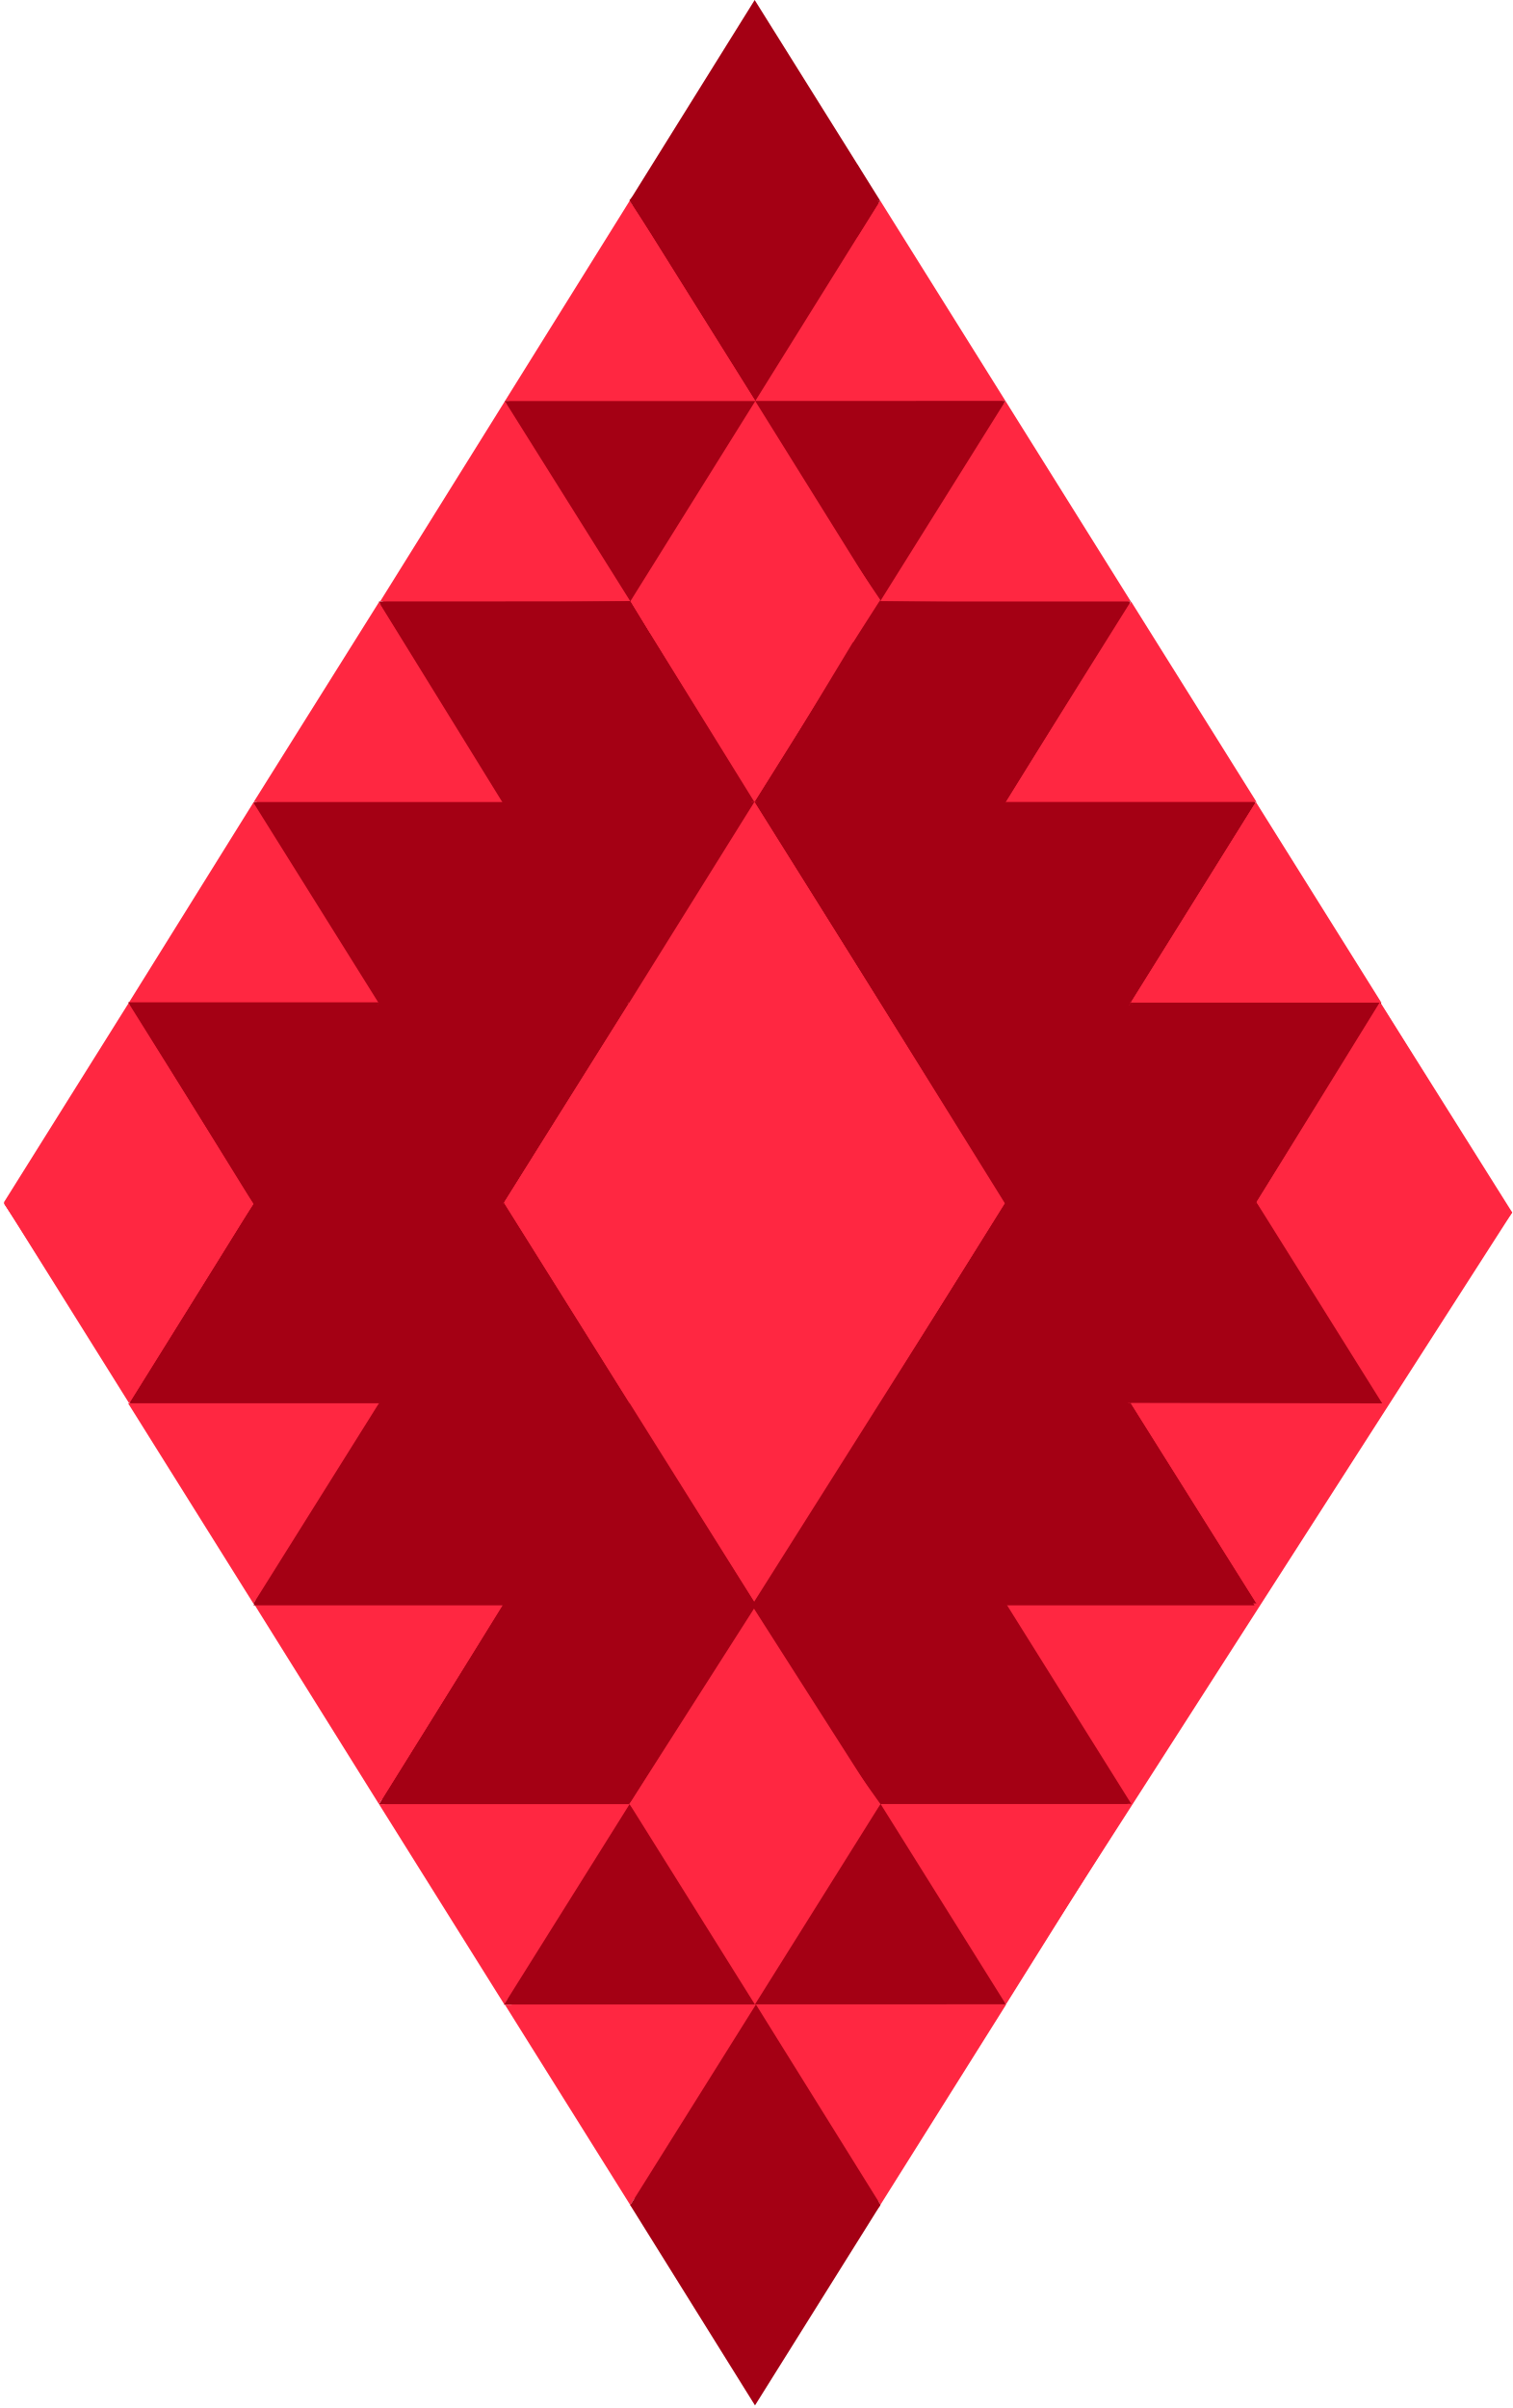
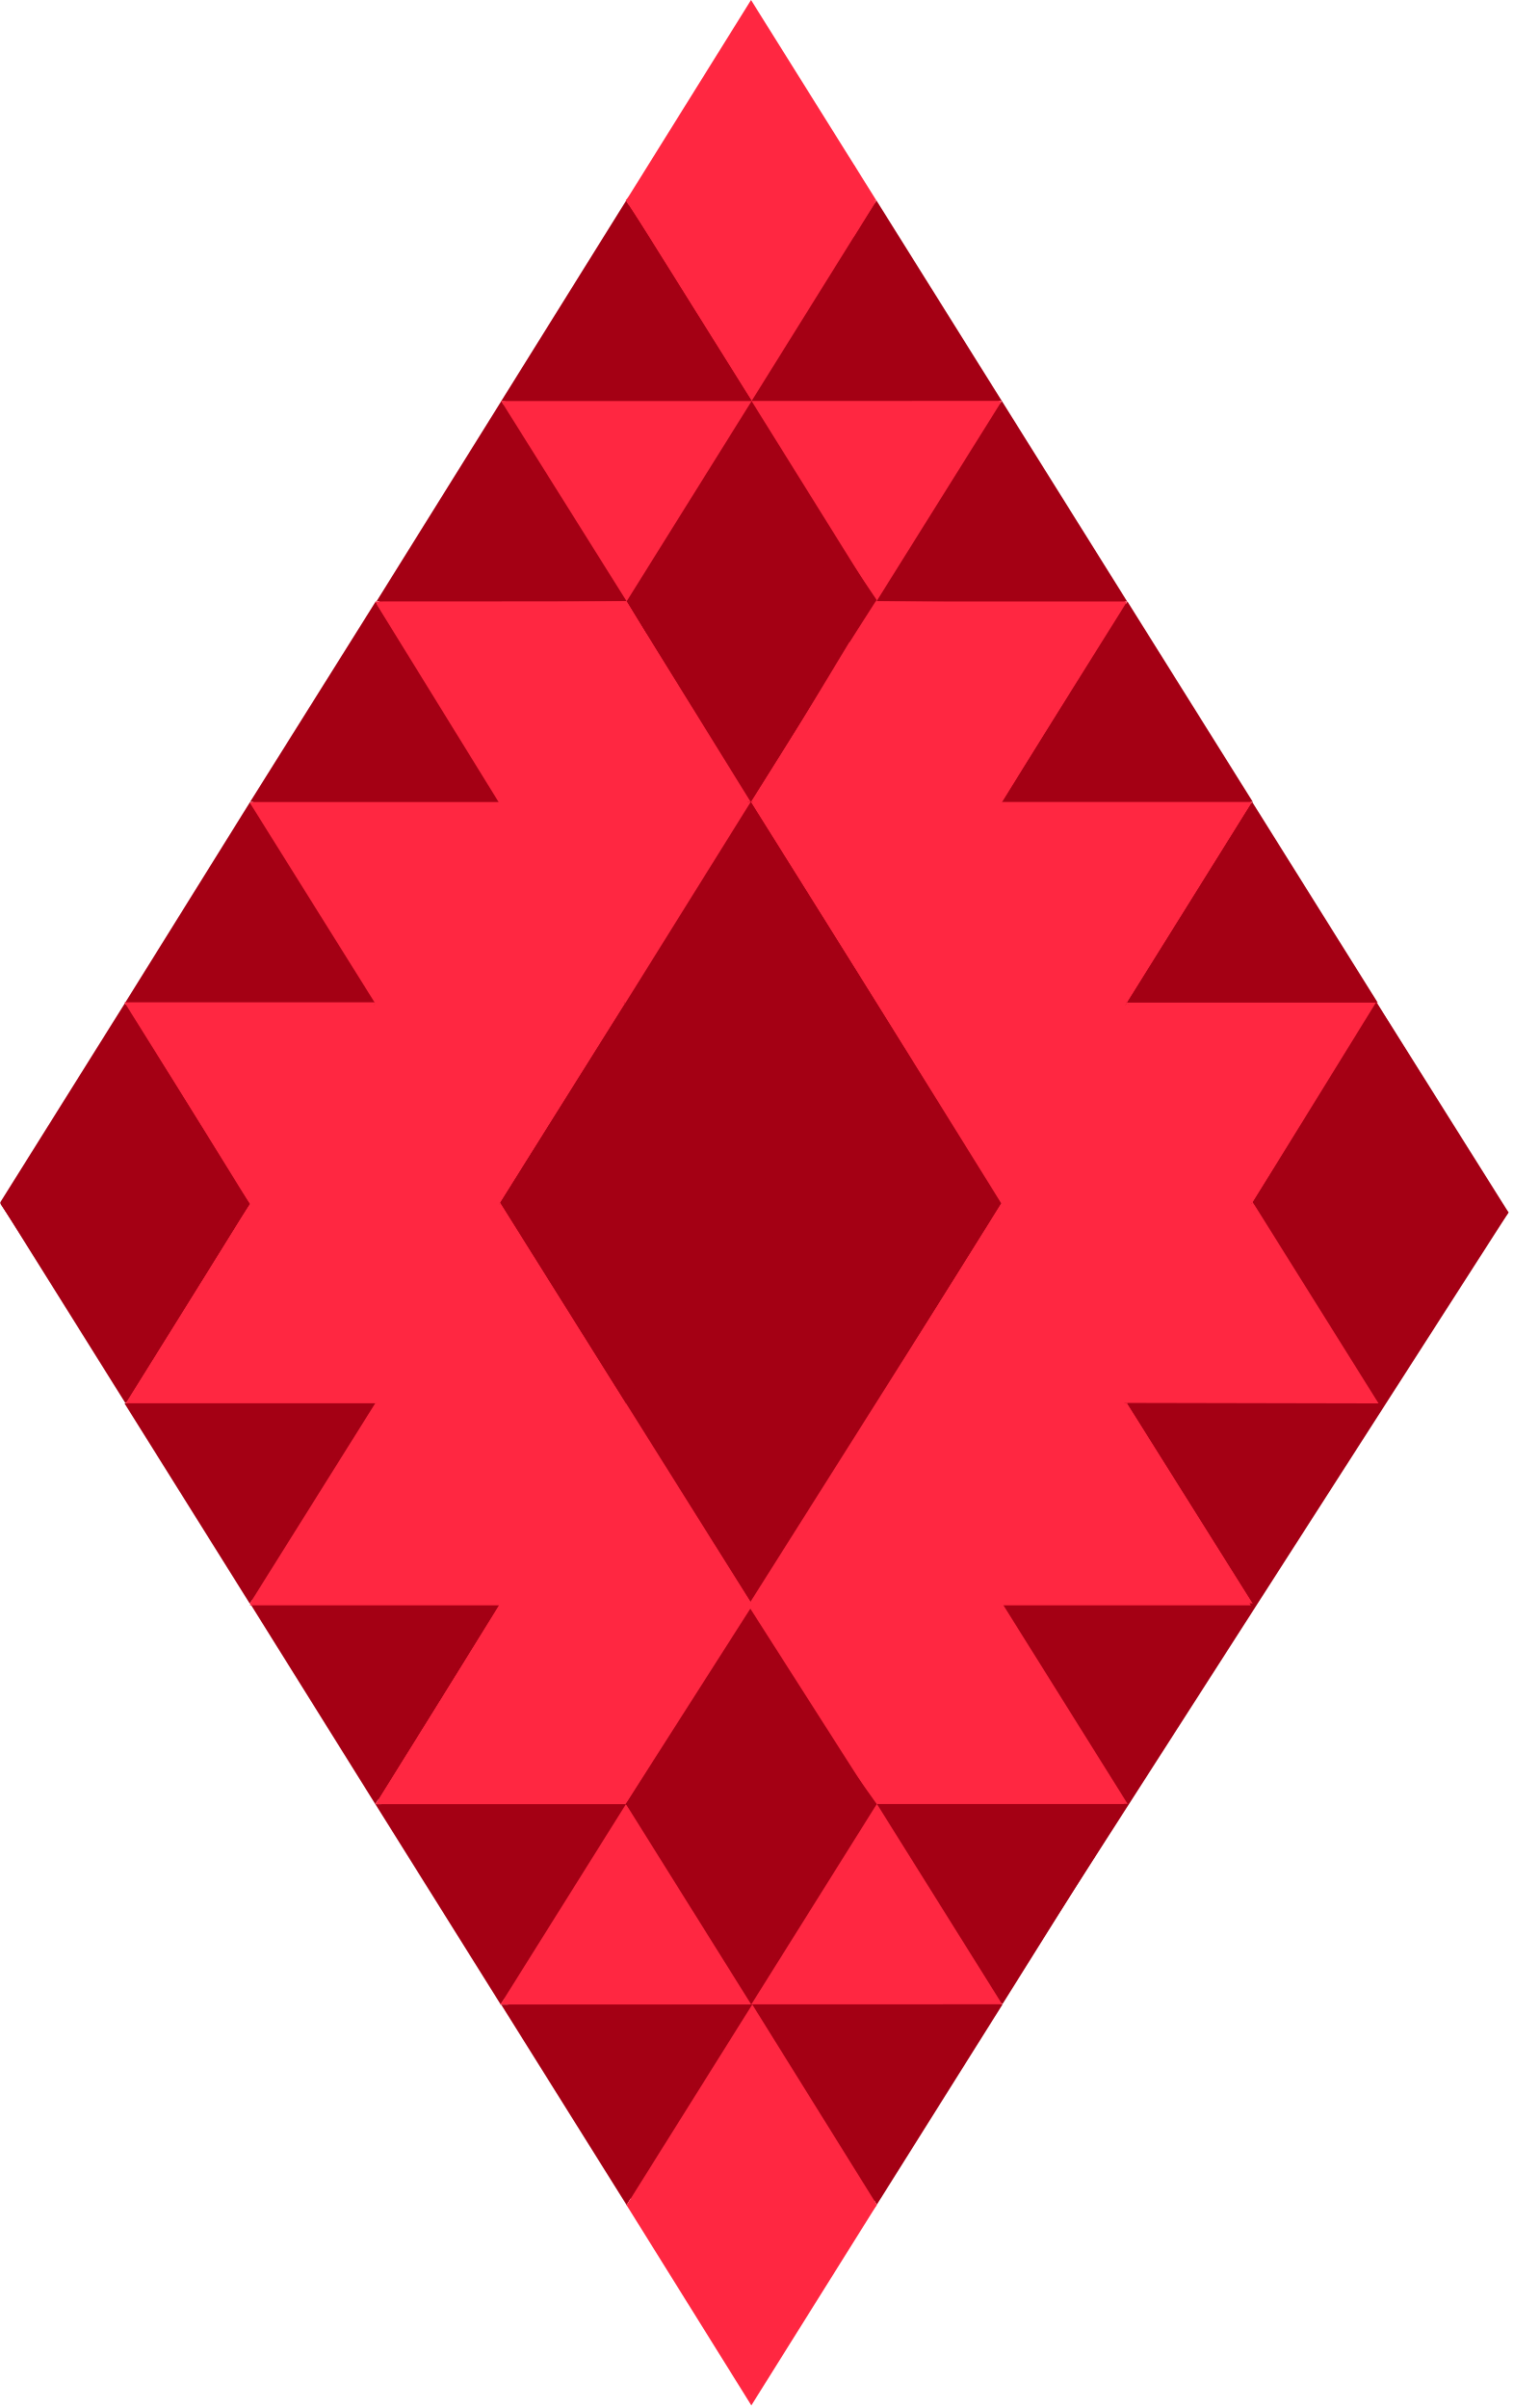
<svg xmlns="http://www.w3.org/2000/svg" width="179" height="285" viewBox="0 0 179 285" fill="none">
-   <path d="M89.5 1L0.5 142.4L89.5 283L179 143.5L89.5 1Z" fill="#FF2741" />
-   <path d="M74.621 71.177L59.782 47.452L45 71.177H74.621Z" fill="#FF2741" />
-   <path d="M104.169 71.191L89.403 47.457L74.594 71.182L104.169 71.191Z" fill="#FF2741" />
-   <path d="M104.169 23.725L89.332 0L74.551 23.725H104.169Z" fill="#A40014" />
-   <path d="M133.86 71.193L119.016 47.448L104.168 71.193H133.86Z" fill="#FF2741" />
-   <path d="M119.017 47.452L104.18 23.727L89.398 47.452H119.017Z" fill="#FF2741" />
-   <path d="M89.419 47.441L74.612 71.169L59.738 47.441H89.419Z" fill="#A40014" />
-   <path d="M119.02 47.448L104.172 71.191L89.391 47.455L119.02 47.448Z" fill="#A40014" />
-   <path d="M119.012 94.928L104.168 71.19L89.293 94.92L119.012 94.928Z" fill="#A40014" />
-   <path d="M59.75 94.915L44.906 71.19L30.031 94.92L59.75 94.915Z" fill="#FF2741" />
-   <path d="M89.41 94.916L74.618 71.17L59.691 94.92L89.41 94.916Z" fill="#A40014" />
-   <path d="M148.732 94.915L133.888 71.19L119 94.92L148.732 94.915Z" fill="#FF2741" />
-   <path d="M118.984 94.921L104.158 118.655L89.301 94.921H118.984Z" fill="#A40014" />
-   <path d="M133.851 71.19L119.002 94.915L104.168 71.19H133.851Z" fill="#A40014" />
-   <path d="M104.186 23.727L89.406 47.452L74.562 23.727H104.186Z" fill="#A40014" />
-   <path d="M104.168 71.192L89.298 94.921L74.609 71.18L104.168 71.192Z" fill="#FF2741" />
-   <path d="M104.187 118.662L89.302 94.919L74.441 118.753L104.187 118.662Z" fill="#FF2741" />
-   <path d="M104.16 118.654L89.363 142.219L74.441 118.752L104.16 118.654Z" fill="#FF2741" />
-   <path d="M104.289 166.1L89.358 142.22L74.508 166.036L104.289 166.1Z" fill="#FF2741" />
-   <path d="M104.218 166.027L89.394 189.779L74.508 166.036L104.218 166.027Z" fill="#FF2741" />
-   <path d="M163.521 118.642L148.684 142.367L133.84 118.642H163.521Z" fill="#A40014" />
-   <path d="M74.438 118.752L59.697 94.916L44.906 118.648L74.438 118.752Z" fill="#A40014" />
-   <path d="M74.442 118.752L59.65 142.335L44.875 118.612L74.442 118.752Z" fill="#A40014" />
-   <path d="M89.298 94.911L74.439 118.752L59.617 94.921L89.298 94.911Z" fill="#A40014" />
-   <path d="M59.743 94.921L44.92 118.655L30.062 94.921H59.743Z" fill="#A40014" />
-   <path d="M44.944 118.662L30.034 94.919L15.199 118.753L44.944 118.662Z" fill="#FF2741" />
-   <path d="M89.4 142.227L74.448 118.739L59.648 142.336L89.4 142.227Z" fill="#FF2741" />
-   <path d="M30.046 142.411L15.213 118.739L0.441 142.336L30.046 142.411Z" fill="#FF2741" />
-   <path d="M44.927 118.627L30.008 142.356L15.164 118.631L44.927 118.627Z" fill="#A40014" />
-   <path d="M44.847 166.087L30.008 189.812L15.164 166.087H44.847Z" fill="#FF2741" />
-   <path d="M59.666 142.337L44.889 118.63L30.012 142.337H59.666Z" fill="#A40014" />
-   <path d="M148.661 94.916L133.873 118.641L118.98 94.916H148.661Z" fill="#A40014" />
-   <path d="M133.881 118.645L118.984 94.889L104.16 118.64L133.881 118.645Z" fill="#A40014" />
-   <path d="M163.5 118.646L148.661 94.921L133.859 118.642L163.5 118.646Z" fill="#FF2741" />
-   <path d="M133.877 118.642L119.004 142.367L104.16 118.642H133.877Z" fill="#A40014" />
-   <path d="M178.122 142.339L163.527 166.091L148.684 142.277L178.122 142.339Z" fill="#FF2741" />
-   <path d="M118.975 142.322L104.154 118.617L89.352 142.229L118.975 142.322Z" fill="#FF2741" />
-   <path d="M178.081 142.332L163.33 118.616L148.73 142.278L178.081 142.332Z" fill="#FF2741" />
-   <path d="M74.528 166.086L59.649 142.33L44.848 166.086H74.528Z" fill="#A40014" />
-   <path d="M44.974 166.086L30.095 142.33L15.293 166.086H44.974Z" fill="#A40014" />
-   <path d="M74.531 166.087L59.691 189.81L44.848 166.085L74.531 166.087Z" fill="#A40014" />
-   <path d="M59.688 189.812L44.851 166.087L29.98 189.828L59.688 189.812Z" fill="#A40014" />
-   <path d="M89.394 189.778L74.511 166.04L59.66 189.803L89.394 189.778Z" fill="#A40014" />
-   <path d="M89.394 189.776L74.477 213.533L59.578 189.752L89.394 189.776Z" fill="#A40014" />
-   <path d="M104.231 213.502L89.394 189.777L74.477 213.534L104.231 213.502Z" fill="#FF2741" />
-   <path d="M133.894 166.03L119.055 189.755L104.211 166.03H133.894Z" fill="#A40014" />
-   <path d="M119.078 189.778L104.232 213.501L89.391 189.778H119.078Z" fill="#A40014" />
-   <path d="M148.761 189.778L133.913 213.501L119.078 189.778H148.761Z" fill="#FF2741" />
-   <path d="M119.077 189.777L104.209 166.027L89.391 189.787L119.077 189.777Z" fill="#A40014" />
-   <path d="M148.741 189.761L133.838 166.036L119.031 189.777L148.741 189.761Z" fill="#A40014" />
-   <path d="M163.542 166.036L148.705 189.761L133.82 166.036H163.542Z" fill="#FF2741" />
-   <path d="M133.915 213.506L119.075 189.778L104.125 213.506H133.915Z" fill="#A40014" />
-   <path d="M104.231 213.501L89.367 237.255L74.523 213.528L104.231 213.501Z" fill="#FF2741" />
-   <path d="M104.232 260.939L89.369 284.693L74.57 260.939H104.232Z" fill="#A40014" />
-   <path d="M74.544 213.53L59.707 237.255L44.863 213.53H74.544Z" fill="#FF2741" />
-   <path d="M89.366 237.256L74.529 213.528L59.656 237.271L89.366 237.256Z" fill="#A40014" />
-   <path d="M133.915 213.508L119.078 237.233L104.234 213.508H133.915Z" fill="#FF2741" />
-   <path d="M119.067 237.226L104.23 213.501L89.359 237.244L119.067 237.226Z" fill="#A40014" />
-   <path d="M148.71 142.35L133.87 118.625L119 142.366L148.71 142.35Z" fill="#A40014" />
-   <path d="M89.365 142.22L74.508 166.04L59.648 142.335L89.365 142.22Z" fill="#FF2741" />
-   <path d="M163.614 166.1L148.684 142.22L133.82 166.036L163.614 166.1Z" fill="#A40014" />
-   <path d="M133.9 166.03L119.02 142.273L104.219 166.027L133.9 166.03Z" fill="#A40014" />
-   <path d="M148.685 142.22L133.828 166.04L118.969 142.335L148.685 142.22Z" fill="#A40014" />
-   <path d="M118.985 142.322L104.203 166L89.359 142.22L118.985 142.322Z" fill="#FF2741" />
-   <path d="M59.655 142.34L44.847 166.087L29.992 142.34H59.655Z" fill="#A40014" />
-   <path d="M30.046 142.411L15.288 166.087L0.434 142.331L30.046 142.411Z" fill="#FF2741" />
-   <path d="M74.482 213.533L59.645 189.808L44.863 213.533H74.482Z" fill="#A40014" />
-   <path d="M119.113 237.225L104.223 260.939L89.43 237.225H119.113Z" fill="#FF2741" />
-   <path d="M89.442 237.258L74.606 260.983L59.762 237.258H89.442Z" fill="#FF2741" />
-   <path d="M104.226 260.939L89.48 237.243L74.609 260.984L104.226 260.939Z" fill="#A40014" />
-   <path d="M59.654 189.805L44.857 213.53L30.051 189.805H59.654Z" fill="#FF2741" />
-   <path d="M74.611 71.17L59.699 94.911L44.855 71.186L74.611 71.17Z" fill="#A40014" />
-   <path d="M89.398 47.452L74.559 23.727L59.777 47.452H89.398Z" fill="#FF2741" />
-   <path d="M89 95L74.6 71.149L45 71.5L59.5 95H30L45 119H15.5L30 142.5L15.5 166H45L30 190H59.5L45 213.5H74.5L89.5 190L59.5 142.5L89 95Z" fill="#A40014" />
-   <path d="M89.5 95L103.9 71.149L133.5 71.5L119 95H148.5L133.5 119H163L148.5 142.5L163 166H133.5L148.5 190H119L133.5 213.5H104L89 190L119 142.5L89.5 95Z" fill="#A40014" />
-   <path d="M3 139.5L0.5 142.5L2.5 145.5H28L30 142.5L28 139.5H3Z" fill="#FF2741" />
-   <path d="M151.499 141L148.75 142.3L151.999 147H176.499L178.999 143.5L176.499 141H151.499Z" fill="#FF2741" />
-   <path d="M77.5 20.5L74.5 23.7L77 27.5L101.5 28L104 24L101.5 19.5L77.5 20.5Z" fill="#A40014" />
-   <path d="M77.499 68L74.699 71.2L76.999 75L100.999 76L104.199 71L101.499 67L77.499 68Z" fill="#FF2741" />
-   <path d="M77.752 210L74.5 213.5L77.261 217L100.854 218L104.2 213.5L101 209L77.752 210Z" fill="#FF2741" />
-   <path d="M77.501 258L74.652 261L77.501 264.5H101.501L104.201 261L101.501 257L77.501 258Z" fill="#A40014" />
+   <path d="M89.066 1L0.066 142.4L89.066 283L178.566 143.5L89.066 1Z" fill="#A40014" />
+   <path d="M74.187 71.177L59.348 47.452L44.566 71.177H74.187Z" fill="#A40014" />
+   <path d="M103.736 71.191L88.97 47.457L74.16 71.182L103.736 71.191Z" fill="#A40014" />
+   <path d="M103.736 23.725L88.899 0L74.117 23.725H103.736Z" fill="#FF2741" />
+   <path d="M133.426 71.193L118.583 47.448L103.734 71.193H133.426Z" fill="#A40014" />
+   <path d="M118.583 47.452L103.746 23.727L88.965 47.452H118.583Z" fill="#A40014" />
+   <path d="M88.986 47.441L74.178 71.169L59.305 47.441H88.986Z" fill="#FF2741" />
+   <path d="M118.587 47.448L103.739 71.191L88.957 47.455L118.587 47.448Z" fill="#FF2741" />
+   <path d="M118.578 94.928L103.734 71.19L88.859 94.92L118.578 94.928Z" fill="#FF2741" />
+   <path d="M59.316 94.915L44.472 71.19L29.598 94.92L59.316 94.915Z" fill="#A40014" />
+   <path d="M88.976 94.916L74.185 71.17L59.258 94.92L88.976 94.916Z" fill="#FF2741" />
+   <path d="M148.298 94.915L133.454 71.19L118.566 94.92L148.298 94.915Z" fill="#A40014" />
+   <path d="M118.55 94.921L103.724 118.655L88.867 94.921H118.55Z" fill="#FF2741" />
+   <path d="M133.417 71.19L118.568 94.915L103.734 71.19H133.417Z" fill="#FF2741" />
+   <path d="M103.752 23.727L88.973 47.452L74.129 23.727H103.752Z" fill="#FF2741" />
+   <path d="M103.735 71.192L88.864 94.921L74.176 71.18L103.735 71.192Z" fill="#A40014" />
+   <path d="M103.753 118.662L88.868 94.919L74.008 118.753L103.753 118.662Z" fill="#A40014" />
+   <path d="M103.726 118.654L88.929 142.219L74.008 118.752L103.726 118.654Z" fill="#A40014" />
+   <path d="M103.855 166.1L88.925 142.22L74.074 166.036L103.855 166.1Z" fill="#A40014" />
+   <path d="M103.784 166.027L88.96 189.779L74.074 166.036L103.784 166.027Z" fill="#A40014" />
+   <path d="M163.087 118.642L148.25 142.367L133.406 118.642H163.087Z" fill="#FF2741" />
+   <path d="M74.005 118.752L59.263 94.916L44.473 118.648L74.005 118.752Z" fill="#FF2741" />
+   <path d="M74.009 118.752L59.216 142.335L44.441 118.612L74.009 118.752Z" fill="#FF2741" />
+   <path d="M88.864 94.911L74.005 118.752L59.184 94.921L88.864 94.911Z" fill="#FF2741" />
+   <path d="M59.31 94.921L44.486 118.655L29.629 94.921H59.31Z" fill="#FF2741" />
+   <path d="M44.511 118.662L29.601 94.919L14.766 118.753L44.511 118.662Z" fill="#A40014" />
+   <path d="M88.967 142.227L74.014 118.739L59.215 142.336L88.967 142.227Z" fill="#A40014" />
+   <path d="M29.613 142.411L14.779 118.739L0.008 142.336L29.613 142.411Z" fill="#A40014" />
+   <path d="M44.493 118.627L29.574 142.356L14.73 118.631L44.493 118.627Z" fill="#FF2741" />
+   <path d="M44.413 166.087L29.574 189.812L14.73 166.087H44.413Z" fill="#A40014" />
+   <path d="M59.233 142.337L44.455 118.63L29.578 142.337H59.233Z" fill="#FF2741" />
+   <path d="M148.228 94.916L133.439 118.641L118.547 94.916H148.228Z" fill="#FF2741" />
+   <path d="M133.447 118.645L118.55 94.889L103.727 118.64L133.447 118.645Z" fill="#FF2741" />
+   <path d="M163.067 118.646L148.227 94.921L133.426 118.642L163.067 118.646Z" fill="#A40014" />
+   <path d="M133.443 118.642L118.57 142.367L103.727 118.642H133.443Z" fill="#FF2741" />
+   <path d="M177.688 142.339L163.094 166.091L148.25 142.277L177.688 142.339Z" fill="#A40014" />
+   <path d="M118.541 142.322L103.72 118.617L88.918 142.229L118.541 142.322Z" fill="#A40014" />
+   <path d="M177.647 142.332L162.897 118.616L148.297 142.278L177.647 142.332Z" fill="#A40014" />
+   <path d="M74.095 166.086L59.216 142.33L44.414 166.086H74.095Z" fill="#FF2741" />
+   <path d="M44.54 166.086L29.661 142.33L14.859 166.086H44.54Z" fill="#FF2741" />
+   <path d="M74.097 166.087L59.258 189.81L44.414 166.085L74.097 166.087Z" fill="#FF2741" />
+   <path d="M59.254 189.812L44.417 166.087L29.547 189.828L59.254 189.812Z" fill="#FF2741" />
+   <path d="M88.961 189.778L74.077 166.04L59.227 189.803L88.961 189.778Z" fill="#FF2741" />
+   <path d="M88.961 189.776L74.044 213.533L59.145 189.752L88.961 189.776Z" fill="#FF2741" />
+   <path d="M103.797 213.502L88.96 189.777L74.043 213.534L103.797 213.502Z" fill="#A40014" />
+   <path d="M133.46 166.03L118.621 189.755L103.777 166.03H133.46Z" fill="#FF2741" />
+   <path d="M118.644 189.778L103.798 213.501L88.957 189.778H118.644Z" fill="#FF2741" />
+   <path d="M148.328 189.778L133.479 213.501L118.645 189.778H148.328Z" fill="#A40014" />
+   <path d="M118.643 189.777L103.775 166.027L88.957 189.787L118.643 189.777Z" fill="#FF2741" />
+   <path d="M148.307 189.761L133.405 166.036L118.598 189.777L148.307 189.761Z" fill="#FF2741" />
+   <path d="M163.108 166.036L148.271 189.761L133.387 166.036H163.108Z" fill="#A40014" />
+   <path d="M133.481 213.506L118.642 189.778L103.691 213.506H133.481Z" fill="#FF2741" />
+   <path d="M103.797 213.501L88.934 237.255L74.09 213.528L103.797 213.501Z" fill="#A40014" />
+   <path d="M103.799 260.939L88.935 284.693L74.137 260.939H103.799Z" fill="#FF2741" />
+   <path d="M74.111 213.53L59.273 237.255L44.43 213.53H74.111Z" fill="#A40014" />
+   <path d="M88.932 237.256L74.095 213.528L59.223 237.271L88.932 237.256Z" fill="#FF2741" />
+   <path d="M133.482 213.508L118.645 237.233L103.801 213.508H133.482Z" fill="#A40014" />
+   <path d="M118.633 237.226L103.796 213.501L88.926 237.244L118.633 237.226Z" fill="#FF2741" />
+   <path d="M148.276 142.35L133.437 118.625L118.566 142.366L148.276 142.35Z" fill="#FF2741" />
+   <path d="M88.931 142.22L74.074 166.04L59.215 142.335L88.931 142.22Z" fill="#A40014" />
+   <path d="M163.18 166.1L148.25 142.22L133.387 166.036L163.18 166.1Z" fill="#FF2741" />
+   <path d="M133.466 166.03L118.587 142.273L103.785 166.027L133.466 166.03Z" fill="#FF2741" />
+   <path d="M148.251 142.22L133.394 166.04L118.535 142.335L148.251 142.22Z" fill="#FF2741" />
+   <path d="M118.551 142.322L103.77 166L88.926 142.22L118.551 142.322Z" fill="#A40014" />
+   <path d="M59.222 142.34L44.413 166.087L29.559 142.34H59.222Z" fill="#FF2741" />
+   <path d="M29.612 142.411L14.855 166.087L0 142.331L29.612 142.411Z" fill="#A40014" />
+   <path d="M74.048 213.533L59.211 189.808L44.43 213.533H74.048Z" fill="#FF2741" />
+   <path d="M118.679 237.225L103.79 260.939L88.996 237.225H118.679Z" fill="#A40014" />
+   <path d="M89.009 237.258L74.172 260.983L59.328 237.258H89.009Z" fill="#A40014" />
+   <path d="M103.792 260.939L89.046 237.243L74.176 260.984L103.792 260.939Z" fill="#FF2741" />
+   <path d="M59.22 189.805L44.423 213.53L29.617 189.805H59.22Z" fill="#A40014" />
+   <path d="M74.177 71.17L59.266 94.911L44.422 71.186L74.177 71.17Z" fill="#FF2741" />
+   <path d="M88.965 47.452L74.125 23.727L59.344 47.452H88.965Z" fill="#A40014" />
+   <path d="M88.566 95L74.166 71.149L44.566 71.5L59.066 95H29.566L44.566 119H15.066L29.566 142.5L15.066 166H44.566L29.566 190H59.066L44.566 213.5H74.066L89.066 190L59.066 142.5L88.566 95Z" fill="#FF2741" />
+   <path d="M89.066 95L103.466 71.149L133.066 71.5L118.566 95H148.066L133.066 119H162.566L148.066 142.5L162.566 166H133.066L148.066 190H118.566L133.066 213.5H103.566L88.566 190L118.566 142.5L89.066 95Z" fill="#FF2741" />
+   <path d="M2.566 139.5L0.066 142.5L2.066 145.5H27.566L29.566 142.5L27.566 139.5H2.566Z" fill="#A40014" />
+   <path d="M151.066 141L148.316 142.3L151.566 147H176.066L178.566 143.5L176.066 141H151.066Z" fill="#A40014" />
+   <path d="M77.066 20.5L74.066 23.7L76.566 27.5L101.066 28L103.566 24L101.066 19.5L77.066 20.5Z" fill="#FF2741" />
+   <path d="M77.066 68L74.266 71.2L76.566 75L100.566 76L103.766 71L101.066 67L77.066 68Z" fill="#A40014" />
+   <path d="M77.319 210L74.066 213.5L76.827 217L100.421 218L103.766 213.5L100.566 209L77.319 210Z" fill="#A40014" />
+   <path d="M77.067 258L74.219 261L77.067 264.5H101.067L103.767 261L101.067 257L77.067 258Z" fill="#FF2741" />
</svg>
